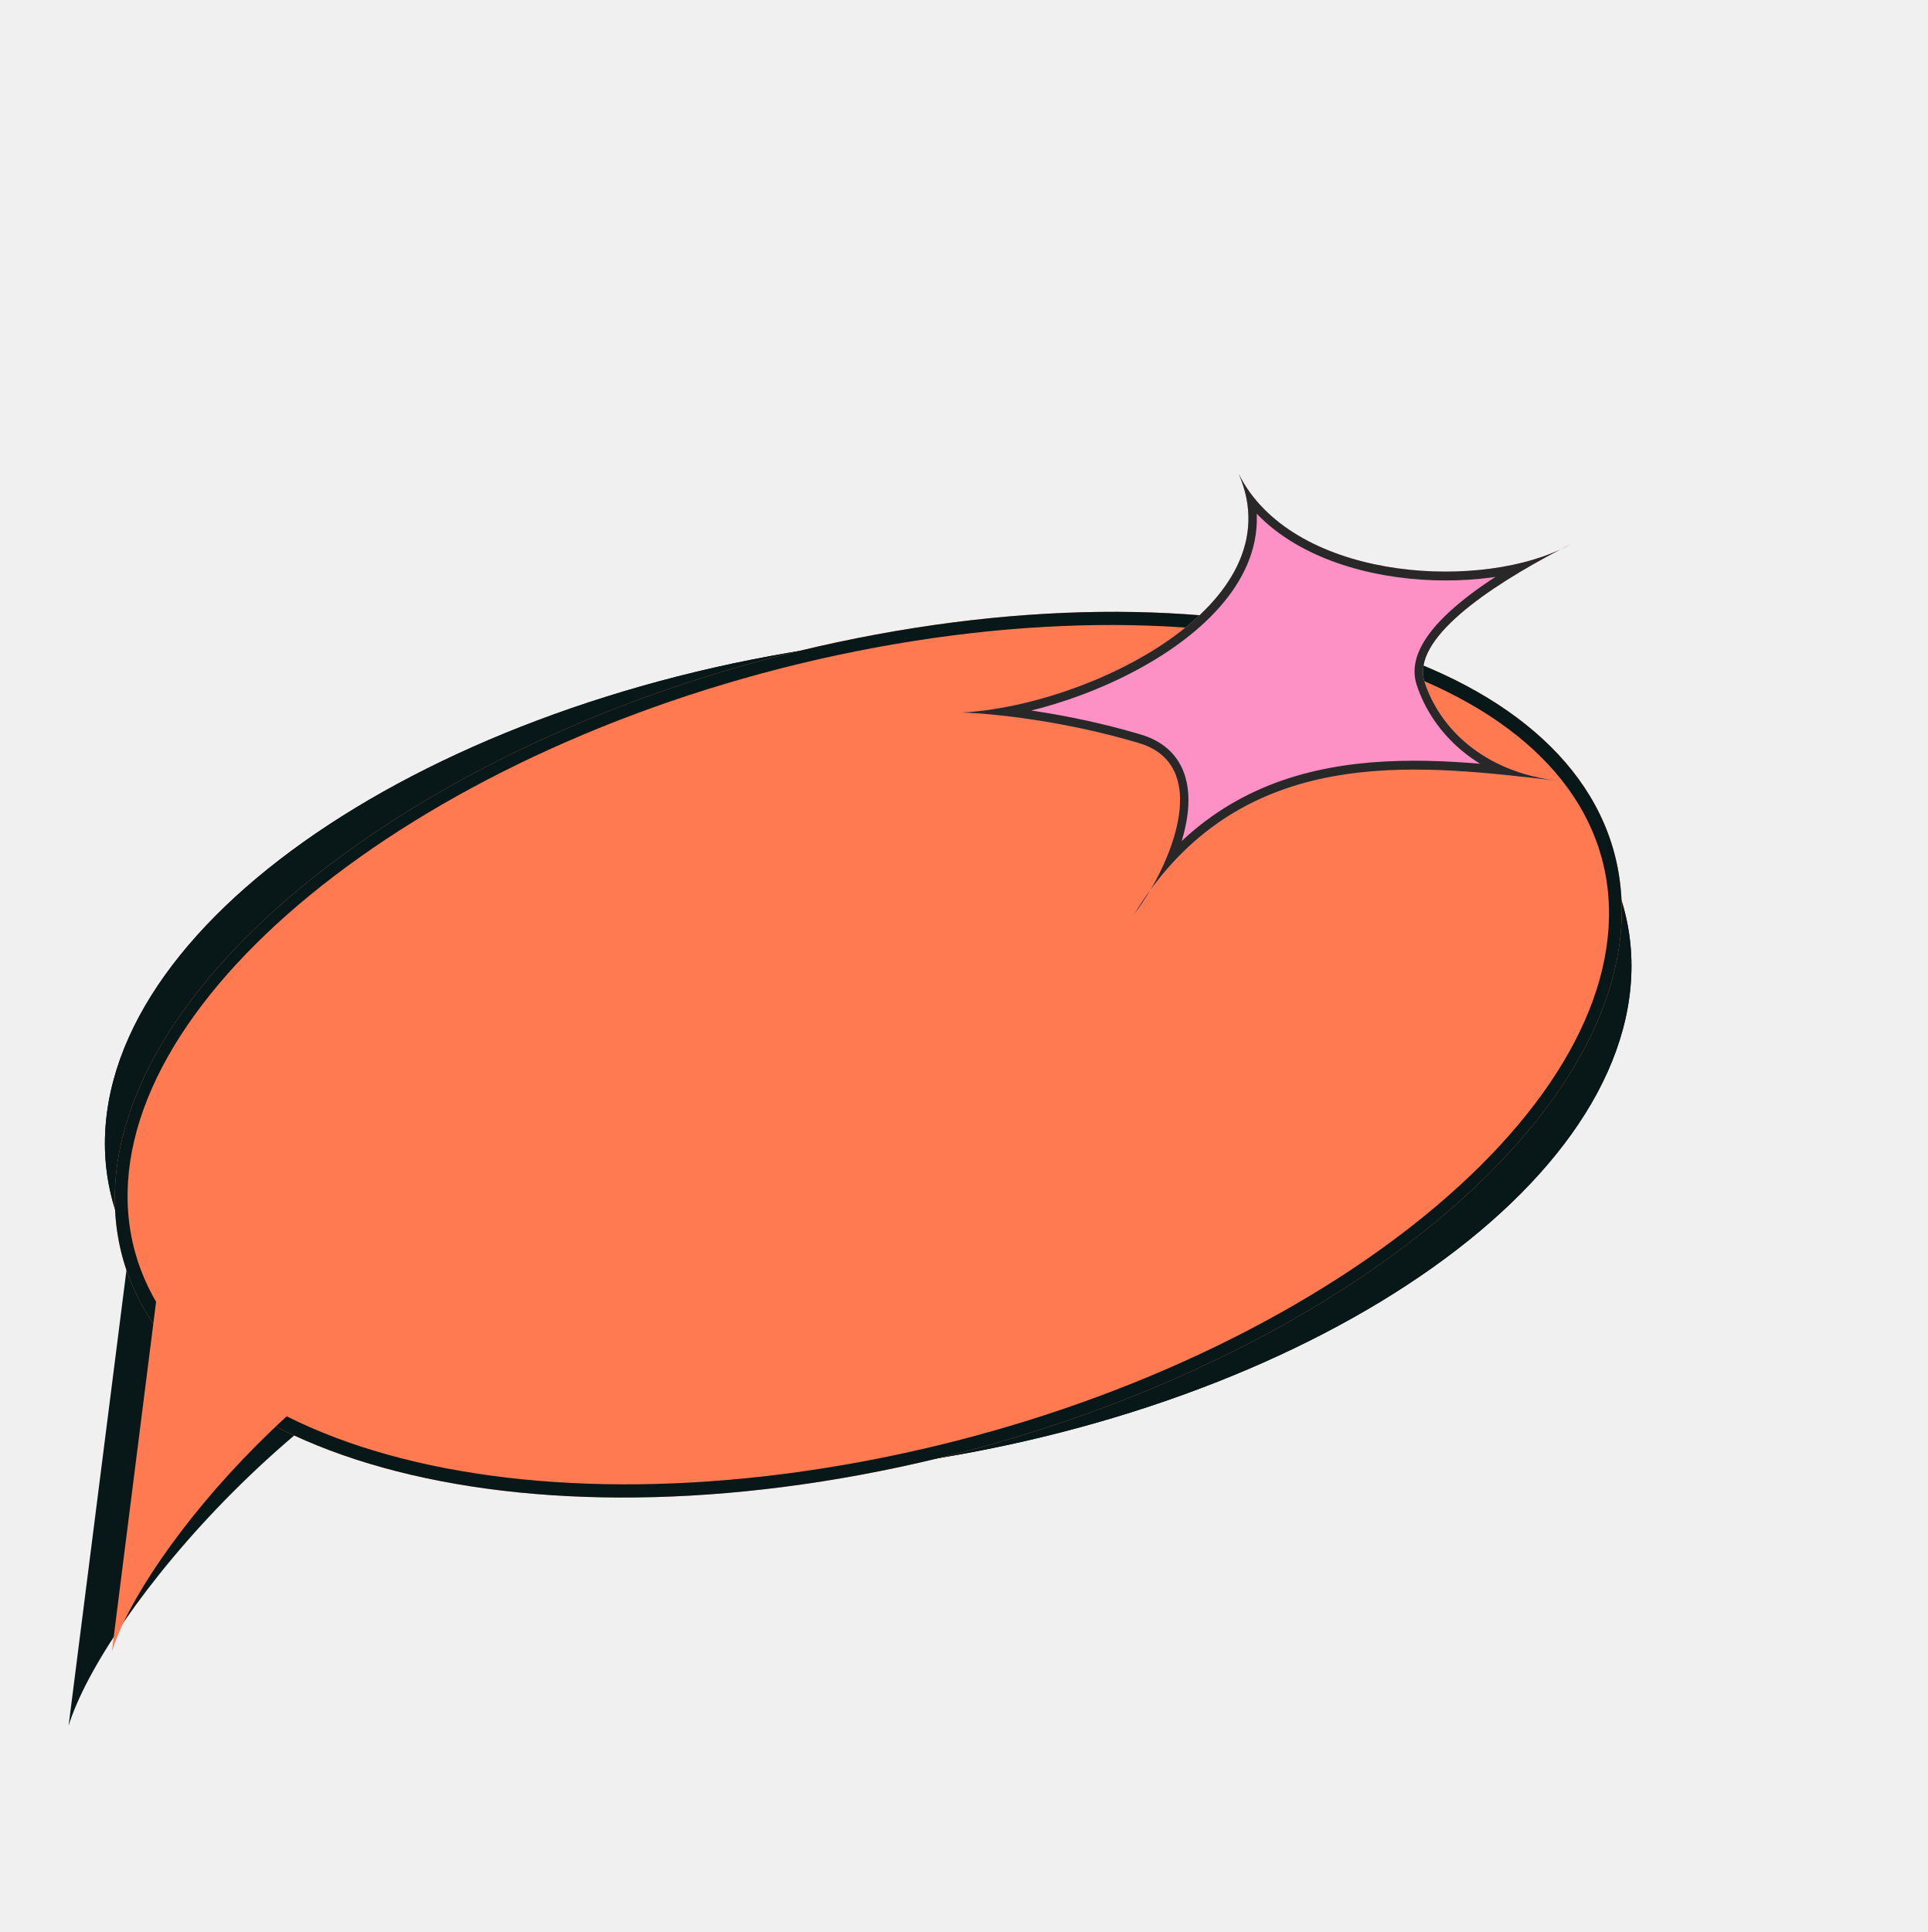
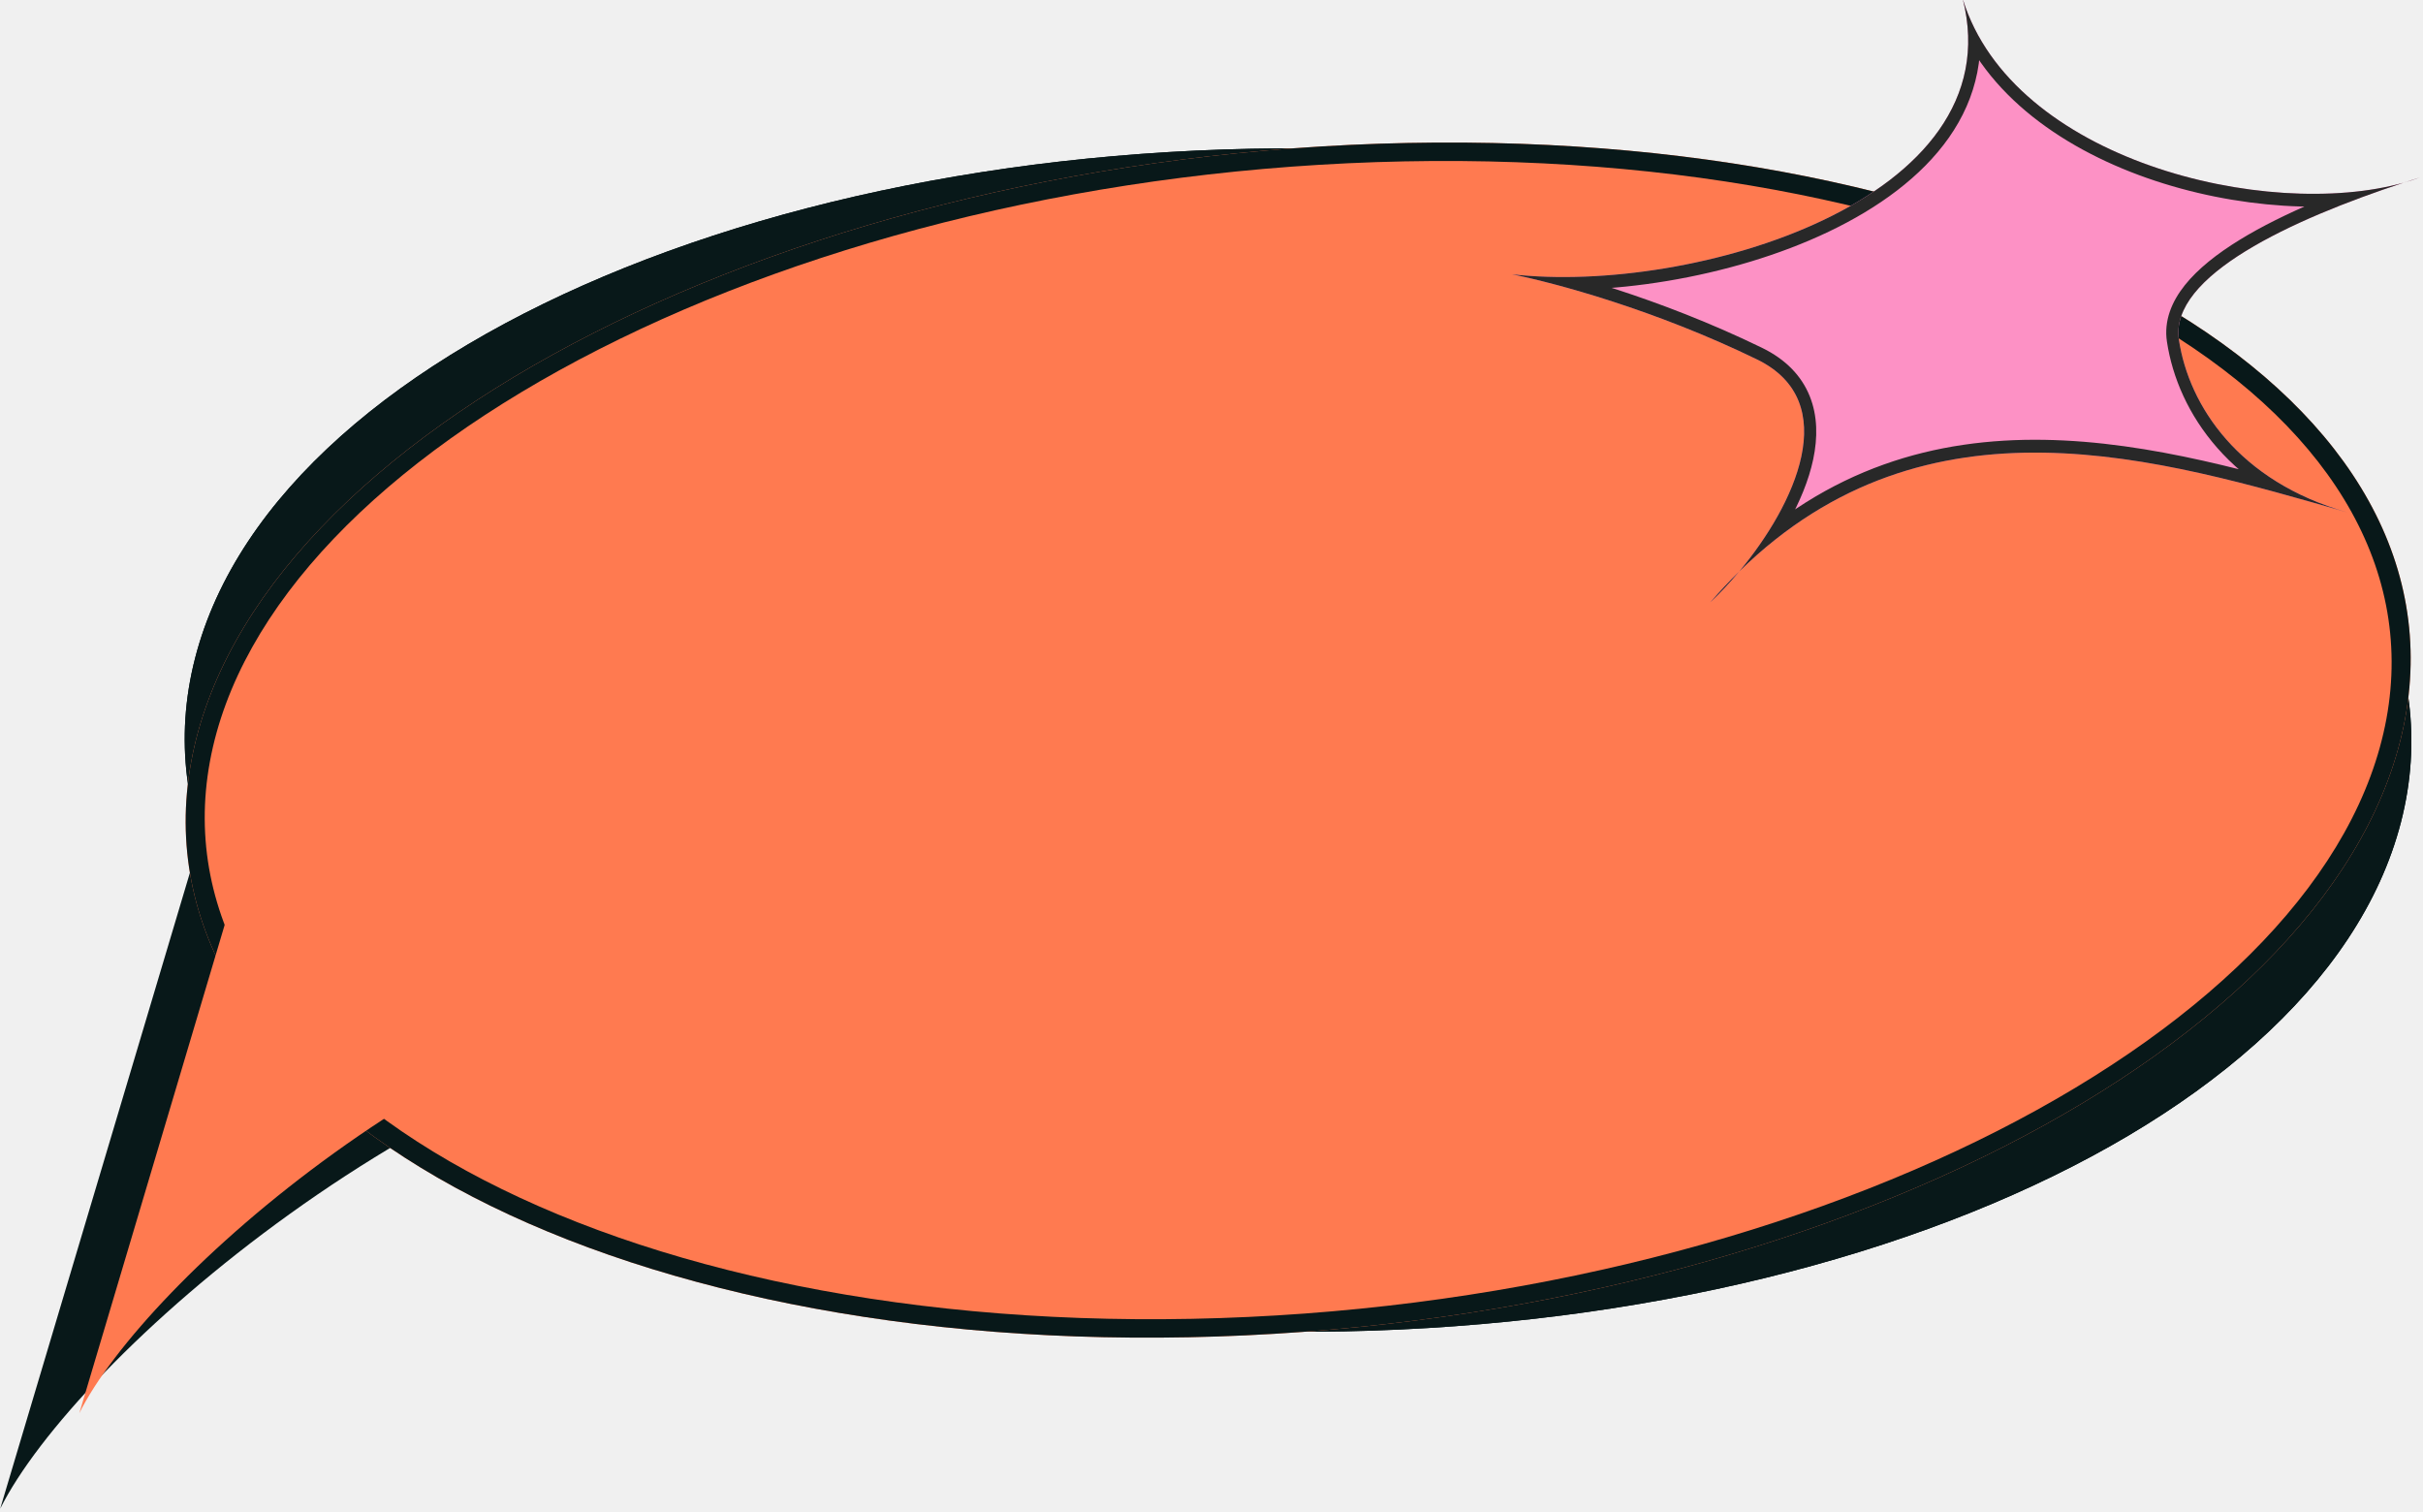
- <svg xmlns="http://www.w3.org/2000/svg" xmlns:xlink="http://www.w3.org/1999/xlink" width="446" height="447" viewBox="0 0 446 447" fill="none">
-   <path d="M15.87 399.282L30.964 280.479C62.624 221.842 185.332 281.214 128.665 297.701C71.998 314.188 23.665 373.927 15.87 399.282Z" fill="#081819" />
-   <use xlink:href="#stroke0_1308_1495" fill="#081819" />
-   <mask id="stroke1_1308_1495" fill="white">
-     <use xlink:href="#stroke0_1308_1495" />
-   </mask>
-   <path d="M24.49 259.784L27.478 259.517C25.247 284.566 41.766 306.234 71.744 320.658C101.617 335.032 144.248 341.854 192.556 337.535L192.29 340.523L192.023 343.511C142.91 347.902 99.268 341.006 68.409 326.157C37.655 311.36 18.985 288.303 21.502 260.051L24.49 259.784ZM192.29 340.523L192.556 337.535C240.863 333.216 285.405 318.6 318.338 298.612C351.387 278.552 372.063 253.559 374.294 228.51L377.282 228.243L380.27 227.976C377.754 256.228 354.644 283.02 320.739 303.598C286.718 324.247 241.137 339.121 192.023 343.511L192.29 340.523ZM377.282 228.243L374.294 228.51C376.525 203.461 360.006 181.794 330.028 167.369C300.156 152.996 257.524 146.173 209.217 150.492L209.483 147.504L209.749 144.516C258.862 140.125 302.504 147.022 333.363 161.87C364.117 176.667 382.787 199.724 380.27 227.976L377.282 228.243ZM209.483 147.504L209.217 150.492C160.909 154.811 116.368 169.427 83.435 189.416C50.385 209.475 29.709 234.468 27.478 259.517L24.49 259.784L21.502 260.051C24.019 231.799 47.129 205.007 81.033 184.429C115.054 163.78 160.636 148.907 209.749 144.516L209.483 147.504Z" fill="#081819" mask="url(#stroke1_1308_1495)" />
-   <use xlink:href="#stroke2_1308_1495" fill="#FF7A50" />
-   <mask id="stroke3_1308_1495" fill="white">
-     <use xlink:href="#stroke2_1308_1495" />
-   </mask>
-   <path d="M26.576 276.324L29.526 275.778C29.067 301.016 47.025 321.11 77.853 332.703C108.574 344.256 151.453 347.07 199.195 338.222L199.14 341.221L199.086 344.221C150.547 353.216 106.656 350.424 74.921 338.489C43.292 326.594 23.109 305.318 23.627 276.871L26.576 276.324ZM199.14 341.221L199.195 338.222C246.937 329.374 290.209 310.595 321.559 287.538C353.018 264.401 371.831 237.493 372.29 212.255L375.24 211.708L378.19 211.161C377.672 239.608 356.576 268.535 324.3 292.273C291.914 316.091 247.625 335.225 199.086 344.221L199.14 341.221ZM375.24 211.708L372.29 212.255C372.749 187.016 354.791 166.923 323.963 155.329C293.243 143.776 250.363 140.963 202.621 149.811L202.676 146.811L202.73 143.812C251.27 134.816 295.16 137.609 326.895 149.544C358.524 161.438 378.707 182.715 378.19 211.161L375.24 211.708ZM202.676 146.811L202.621 149.811C154.88 158.658 111.607 177.438 80.257 200.494C48.798 223.631 29.985 250.539 29.526 275.778L26.576 276.324L23.627 276.871C24.144 248.425 45.24 219.498 77.516 195.76C109.902 171.942 154.191 152.807 202.73 143.812L202.676 146.811Z" fill="#081819" mask="url(#stroke3_1308_1495)" />
-   <path d="M25.881 382.121L39.142 277.252C66.997 225.498 175.025 277.935 125.147 292.476C75.269 307.018 32.737 359.74 25.881 382.121Z" fill="#FF7A50" />
-   <use xlink:href="#stroke4_1308_1495" fill="#FD91C5" />
-   <mask id="stroke5_1308_1495" fill="white">
-     <use xlink:href="#stroke4_1308_1495" />
-   </mask>
-   <path d="M262.401 211.542L260.753 210.394L263.933 212.859L262.401 211.542ZM263.467 171.907L262.992 173.878V173.878L263.467 171.907ZM222.549 164.844L222.398 162.797L222.543 166.893L222.549 164.844ZM286.603 109.63L288.322 108.721L284.836 110.437L286.603 109.63ZM363.503 125.863L364.469 127.674L362.613 124.011L363.503 125.863ZM329.628 157.815L327.786 158.423V158.423L329.628 157.815ZM262.401 211.542L263.933 212.859C265.249 211.144 266.593 209.151 267.869 206.983L266.203 205.865L264.537 204.747C263.337 206.786 262.082 208.646 260.87 210.224L262.401 211.542ZM266.203 205.865L267.869 206.983C271.453 200.895 274.655 193.163 274.964 186.218C275.12 182.716 274.546 179.258 272.755 176.321C270.941 173.348 268.027 171.15 263.943 169.935L263.467 171.907L262.992 173.878C266.305 174.863 268.309 176.516 269.493 178.458C270.699 180.436 271.202 182.954 271.071 185.899C270.806 191.85 267.979 198.899 264.537 204.747L266.203 205.865ZM263.467 171.907L263.943 169.935C246.359 164.708 229.902 163.062 222.556 162.796L222.549 164.844L222.543 166.893C229.64 167.15 245.773 168.759 262.992 173.878L263.467 171.907ZM222.549 164.844L222.701 166.892C237.477 166.166 257.149 159.861 271.503 149.841C278.685 144.827 284.686 138.78 288.012 131.872C291.377 124.882 291.97 117.06 288.37 108.822L286.603 109.63L284.836 110.437C287.889 117.422 287.409 123.936 284.523 129.931C281.596 136.008 276.164 141.596 269.278 146.404C255.496 156.024 236.488 162.105 222.398 162.797L222.549 164.844ZM286.603 109.63L284.884 110.538C291.361 123.494 305.582 130.475 320.343 133.077C335.158 135.688 351.145 134.017 361.885 129.004L361.048 127.126L360.211 125.248C350.289 129.88 335.094 131.542 320.871 129.034C306.595 126.518 293.925 119.928 288.322 108.721L286.603 109.63ZM361.048 127.126L361.885 129.004C362.781 128.585 363.644 128.142 364.469 127.674L363.503 125.863L362.537 124.052C361.802 124.469 361.026 124.868 360.211 125.248L361.048 127.126ZM363.503 125.863L362.613 124.011C361.793 124.427 360.967 124.852 360.138 125.284L361.048 127.126L361.958 128.968C362.773 128.542 363.585 128.124 364.393 127.715L363.503 125.863ZM361.048 127.126L360.138 125.284C351.717 129.681 342.911 134.973 336.586 140.465C333.429 143.206 330.788 146.084 329.144 149.019C327.494 151.966 326.736 155.194 327.786 158.423L329.628 157.815L331.47 157.206C330.921 155.516 331.197 153.542 332.519 151.18C333.849 148.806 336.12 146.267 339.123 143.659C345.117 138.455 353.62 133.321 361.958 128.968L361.048 127.126ZM329.628 157.815L327.786 158.423C331.365 169.435 341.894 180.584 360.596 182.72L360.746 180.682L360.897 178.645C343.641 176.674 334.511 166.56 331.47 157.206L329.628 157.815ZM360.746 180.682L360.897 178.645C330.24 175.143 290.369 169.465 264.645 204.583L266.203 205.865L267.761 207.147C291.999 174.059 329.44 179.162 360.596 182.72L360.746 180.682ZM266.203 205.865L264.645 204.583C263.307 206.41 262.009 208.345 260.753 210.394L262.401 211.542L264.05 212.689C265.25 210.73 266.488 208.885 267.761 207.147L266.203 205.865Z" fill="#282828" mask="url(#stroke5_1308_1495)" />
+ <svg xmlns="http://www.w3.org/2000/svg" xmlns:xlink="http://www.w3.org/1999/xlink" width="388" height="242" viewBox="0 0 388 242" fill="none">
+   <g clip-path="url(#clip0_1418_2506)">
+     <path d="M0.033 241.581L34.267 126.82C75.05 74.12 186.456 152.676 127.861 159.718C69.266 166.76 11.852 217.833 0.033 241.581Z" fill="#081819" />
+     <use xlink:href="#stroke0_1418_2506" fill="#081819" />
+     <mask id="stroke1_1418_2506" fill="white">
+       <use xlink:href="#stroke0_1418_2506" />
+     </mask>
+     <path d="M31.25 105.348L34.242 105.57C27.962 129.922 40.734 153.99 67.963 173.102C95.097 192.147 136.049 205.819 184.416 209.422L183.667 212.327L182.917 215.232C133.745 211.569 91.807 197.659 63.777 177.985C35.843 158.379 21.176 132.59 28.258 105.125L31.25 105.348ZM183.667 212.327L184.416 209.422C232.782 213.025 279.108 205.855 314.856 191.495C350.73 177.084 375.199 155.79 381.479 131.439L384.47 131.661L387.462 131.884C380.38 159.35 353.216 182.022 316.414 196.806C279.485 211.641 232.09 218.895 182.917 215.232L183.667 212.327ZM384.47 131.661L381.479 131.439C387.758 107.087 374.987 83.019 347.757 63.907C320.623 44.862 279.671 31.19 231.305 27.587L232.054 24.682L232.803 21.777C281.976 25.44 323.913 39.35 351.943 59.024C379.877 78.63 394.544 104.419 387.462 131.884L384.47 131.661ZM232.054 24.682L231.305 27.587C182.939 23.984 136.612 31.154 100.864 45.514C64.99 59.925 40.521 81.219 34.242 105.57L31.25 105.348L28.258 105.125C35.341 77.659 62.504 54.987 99.307 40.203C136.235 25.368 183.63 18.114 232.803 21.777L232.054 24.682Z" fill="#081819" mask="url(#stroke1_1418_2506)" />
+     <use xlink:href="#stroke2_1418_2506" fill="#FF7A50" />
+     <mask id="stroke3_1418_2506" fill="white">
+       <use xlink:href="#stroke2_1418_2506" />
+     </mask>
+     <path d="M30.614 122.006L33.613 121.947C29.052 146.774 43.499 169.523 72.028 185.981C100.458 202.381 142.308 212.138 190.853 211.18L190.311 214.131L189.769 217.081C140.412 218.055 97.562 208.154 68.193 191.212C38.923 174.327 22.473 150.048 27.614 122.065L30.614 122.006ZM190.311 214.131L190.853 211.18C239.398 210.223 285.15 198.738 319.836 181.093C354.642 163.387 377.585 139.9 382.146 115.073L385.146 115.014L388.145 114.955C383.004 142.938 357.479 168.044 321.769 186.211C285.938 204.439 239.125 216.108 189.769 217.081L190.311 214.131ZM385.146 115.014L382.146 115.073C386.708 90.246 372.26 67.497 343.731 51.04C315.302 34.639 273.452 24.883 224.907 25.84L225.449 22.89L225.991 19.939C275.347 18.966 318.198 28.866 347.566 45.809C376.836 62.694 393.287 86.972 388.145 114.955L385.146 115.014ZM225.449 22.89L224.907 25.84C176.362 26.798 130.609 38.282 95.924 55.927C61.118 73.634 38.175 97.12 33.613 121.947L30.614 122.006L27.614 122.065C32.756 94.083 58.28 68.976 93.99 50.81C129.821 32.582 176.635 20.912 225.991 19.939L225.449 22.89Z" fill="#081819" mask="url(#stroke3_1418_2506)" />
+     <path d="M12.706 226.279L42.862 124.968C78.772 78.439 176.822 147.764 125.242 153.991C73.662 160.218 23.115 205.313 12.706 226.279Z" fill="#FF7A50" />
+     <use xlink:href="#stroke4_1418_2506" fill="#FD91C5" />
+     <mask id="stroke5_1418_2506" fill="white">
+       <use xlink:href="#stroke4_1418_2506" />
+     </mask>
+     <path d="M273.837 96.481L272.398 95.081L275.134 98.031L273.837 96.481ZM281.341 57.548L280.551 59.416V59.416L281.341 57.548ZM242.119 43.919L242.303 41.874L241.779 45.939L242.119 43.919ZM314.307 -0.131L316.151 -0.748L312.432 0.378L314.307 -0.131ZM387.538 28.405L388.196 30.349L386.962 26.433L387.538 28.405ZM348.914 54.416L346.997 54.716V54.716L348.914 54.416ZM273.837 96.481L275.134 98.031C276.711 96.553 278.362 94.805 279.974 92.873L278.512 91.499L277.05 90.125C275.534 91.942 273.993 93.572 272.54 94.932L273.837 96.481ZM278.512 91.499L279.974 92.873C284.501 87.45 288.919 80.343 290.355 73.541C291.079 70.11 291.075 66.605 289.786 63.416C288.481 60.188 285.963 57.544 282.131 55.681L281.341 57.548L280.551 59.416C283.659 60.927 285.367 62.885 286.22 64.993C287.088 67.141 287.174 69.708 286.565 72.592C285.335 78.421 281.399 84.915 277.05 90.125L278.512 91.499ZM281.341 57.548L282.131 55.681C265.633 47.661 249.664 43.358 242.458 41.899L242.119 43.919L241.779 45.939C248.739 47.348 264.396 51.562 280.551 59.416L281.341 57.548ZM242.119 43.919L241.935 45.964C256.632 47.653 277.068 44.635 292.862 37.085C300.764 33.308 307.669 28.319 312.076 22.044C316.534 15.695 318.392 8.073 316.181 -0.64L314.307 -0.131L312.432 0.378C314.307 7.767 312.773 14.115 308.949 19.56C305.073 25.08 298.803 29.71 291.226 33.332C276.062 40.581 256.318 43.485 242.303 41.874L242.119 43.919ZM314.307 -0.131L312.463 0.486C316.744 14.322 329.639 23.526 343.78 28.496C357.971 33.485 374.017 34.438 385.43 31.24L384.91 29.251L384.39 27.262C373.846 30.217 358.583 29.383 344.958 24.594C331.283 19.787 319.855 11.222 316.151 -0.748L314.307 -0.131ZM384.91 29.251L385.43 31.24C386.383 30.973 387.306 30.677 388.196 30.349L387.538 28.405L386.88 26.461C386.087 26.752 385.256 27.02 384.39 27.262L384.91 29.251ZM387.538 28.405L386.962 26.433C386.084 26.71 385.2 26.994 384.312 27.286L384.91 29.251L385.508 31.217C386.382 30.929 387.251 30.649 388.115 30.377L387.538 28.405ZM384.91 29.251L384.312 27.286C375.288 30.254 365.738 34.041 358.603 38.43C355.042 40.621 351.967 43.03 349.868 45.658C347.76 48.298 346.487 51.359 346.997 54.716L348.914 54.416L350.83 54.115C350.563 52.358 351.157 50.455 352.846 48.34C354.544 46.214 357.198 44.079 360.586 41.995C367.347 37.836 376.572 34.155 385.508 31.217L384.91 29.251ZM348.914 54.416L346.997 54.716C348.736 66.164 357.309 78.878 375.414 84.03L375.894 82.044L376.374 80.058C359.669 75.304 352.307 63.839 350.83 54.115L348.914 54.416ZM375.894 82.044L376.374 80.058C346.696 71.612 308.282 59.52 277.184 89.981L278.512 91.499L279.84 93.018C309.141 64.317 345.253 75.447 375.414 84.03L375.894 82.044ZM278.512 91.499L277.184 89.981C275.566 91.565 273.97 93.263 272.398 95.081L273.837 96.481L275.276 97.882C276.779 96.145 278.301 94.526 279.84 93.018L278.512 91.499Z" fill="#282828" mask="url(#stroke5_1418_2506)" />
+   </g>
  <defs>
-     <path id="stroke0_1308_1495" d="M24.49 259.784C19.742 313.085 94.869 349.233 192.29 340.523C289.71 331.813 372.534 281.544 377.282 228.243C382.03 174.942 306.904 138.794 209.483 147.504C112.062 156.214 29.238 206.483 24.49 259.784Z" />
-     <path id="stroke2_1308_1495" d="M26.576 276.324C25.6 330.009 102.86 359.065 199.14 341.221C295.421 323.378 374.264 265.393 375.24 211.708C376.216 158.023 298.957 128.968 202.676 146.811C106.395 164.654 27.553 222.64 26.576 276.324Z" />
-     <path id="stroke4_1308_1495" d="M266.203 205.865C264.965 207.968 263.666 209.895 262.401 211.542C263.629 209.538 264.898 207.647 266.203 205.865C273.229 193.928 278.261 176.305 263.467 171.907C246.066 166.734 229.771 165.106 222.549 164.844C251.416 163.426 299.908 140.075 286.603 109.63C298.682 133.792 340.386 136.771 361.048 127.126C361.87 126.697 362.689 126.276 363.503 125.863C362.723 126.305 361.904 126.727 361.048 127.126C344.289 135.877 326.43 147.976 329.628 157.815C332.938 167.998 342.767 178.629 360.746 180.682C329.84 177.152 291.184 171.762 266.203 205.865Z" />
+     <clipPath id="clip0_1418_2506">
+       <rect width="388" height="242" fill="white" />
+     </clipPath>
+     <path id="stroke0_1418_2506" d="M31.25 105.348C17.888 157.164 86.127 205.061 183.667 212.327C281.206 219.594 371.109 183.478 384.47 131.661C397.832 79.845 329.593 31.948 232.054 24.682C134.515 17.416 44.612 53.531 31.25 105.348Z" />
+     <path id="stroke2_1418_2506" d="M30.614 122.006C20.911 174.816 92.409 216.062 190.311 214.131C288.212 212.2 375.443 167.824 385.146 115.014C394.849 62.204 323.35 20.959 225.449 22.89C127.548 24.82 40.317 69.197 30.614 122.006Z" />
+     <path id="stroke4_1418_2506" d="M278.512 91.499C276.948 93.373 275.352 95.062 273.837 96.481C275.375 94.704 276.934 93.045 278.512 91.499C287.387 80.865 295.222 64.296 281.341 57.548C265.014 49.612 249.202 45.353 242.119 43.919C270.831 47.219 322.478 32.074 314.307 -0.131C322.292 25.675 362.954 35.404 384.91 29.251C385.791 28.962 386.668 28.68 387.538 28.405C386.697 28.715 385.819 28.997 384.91 29.251C366.95 35.157 347.36 44.188 348.914 54.416C350.521 65.002 358.489 77.091 375.894 82.044C345.975 73.53 308.711 61.918 278.512 91.499Z" />
  </defs>
</svg>
